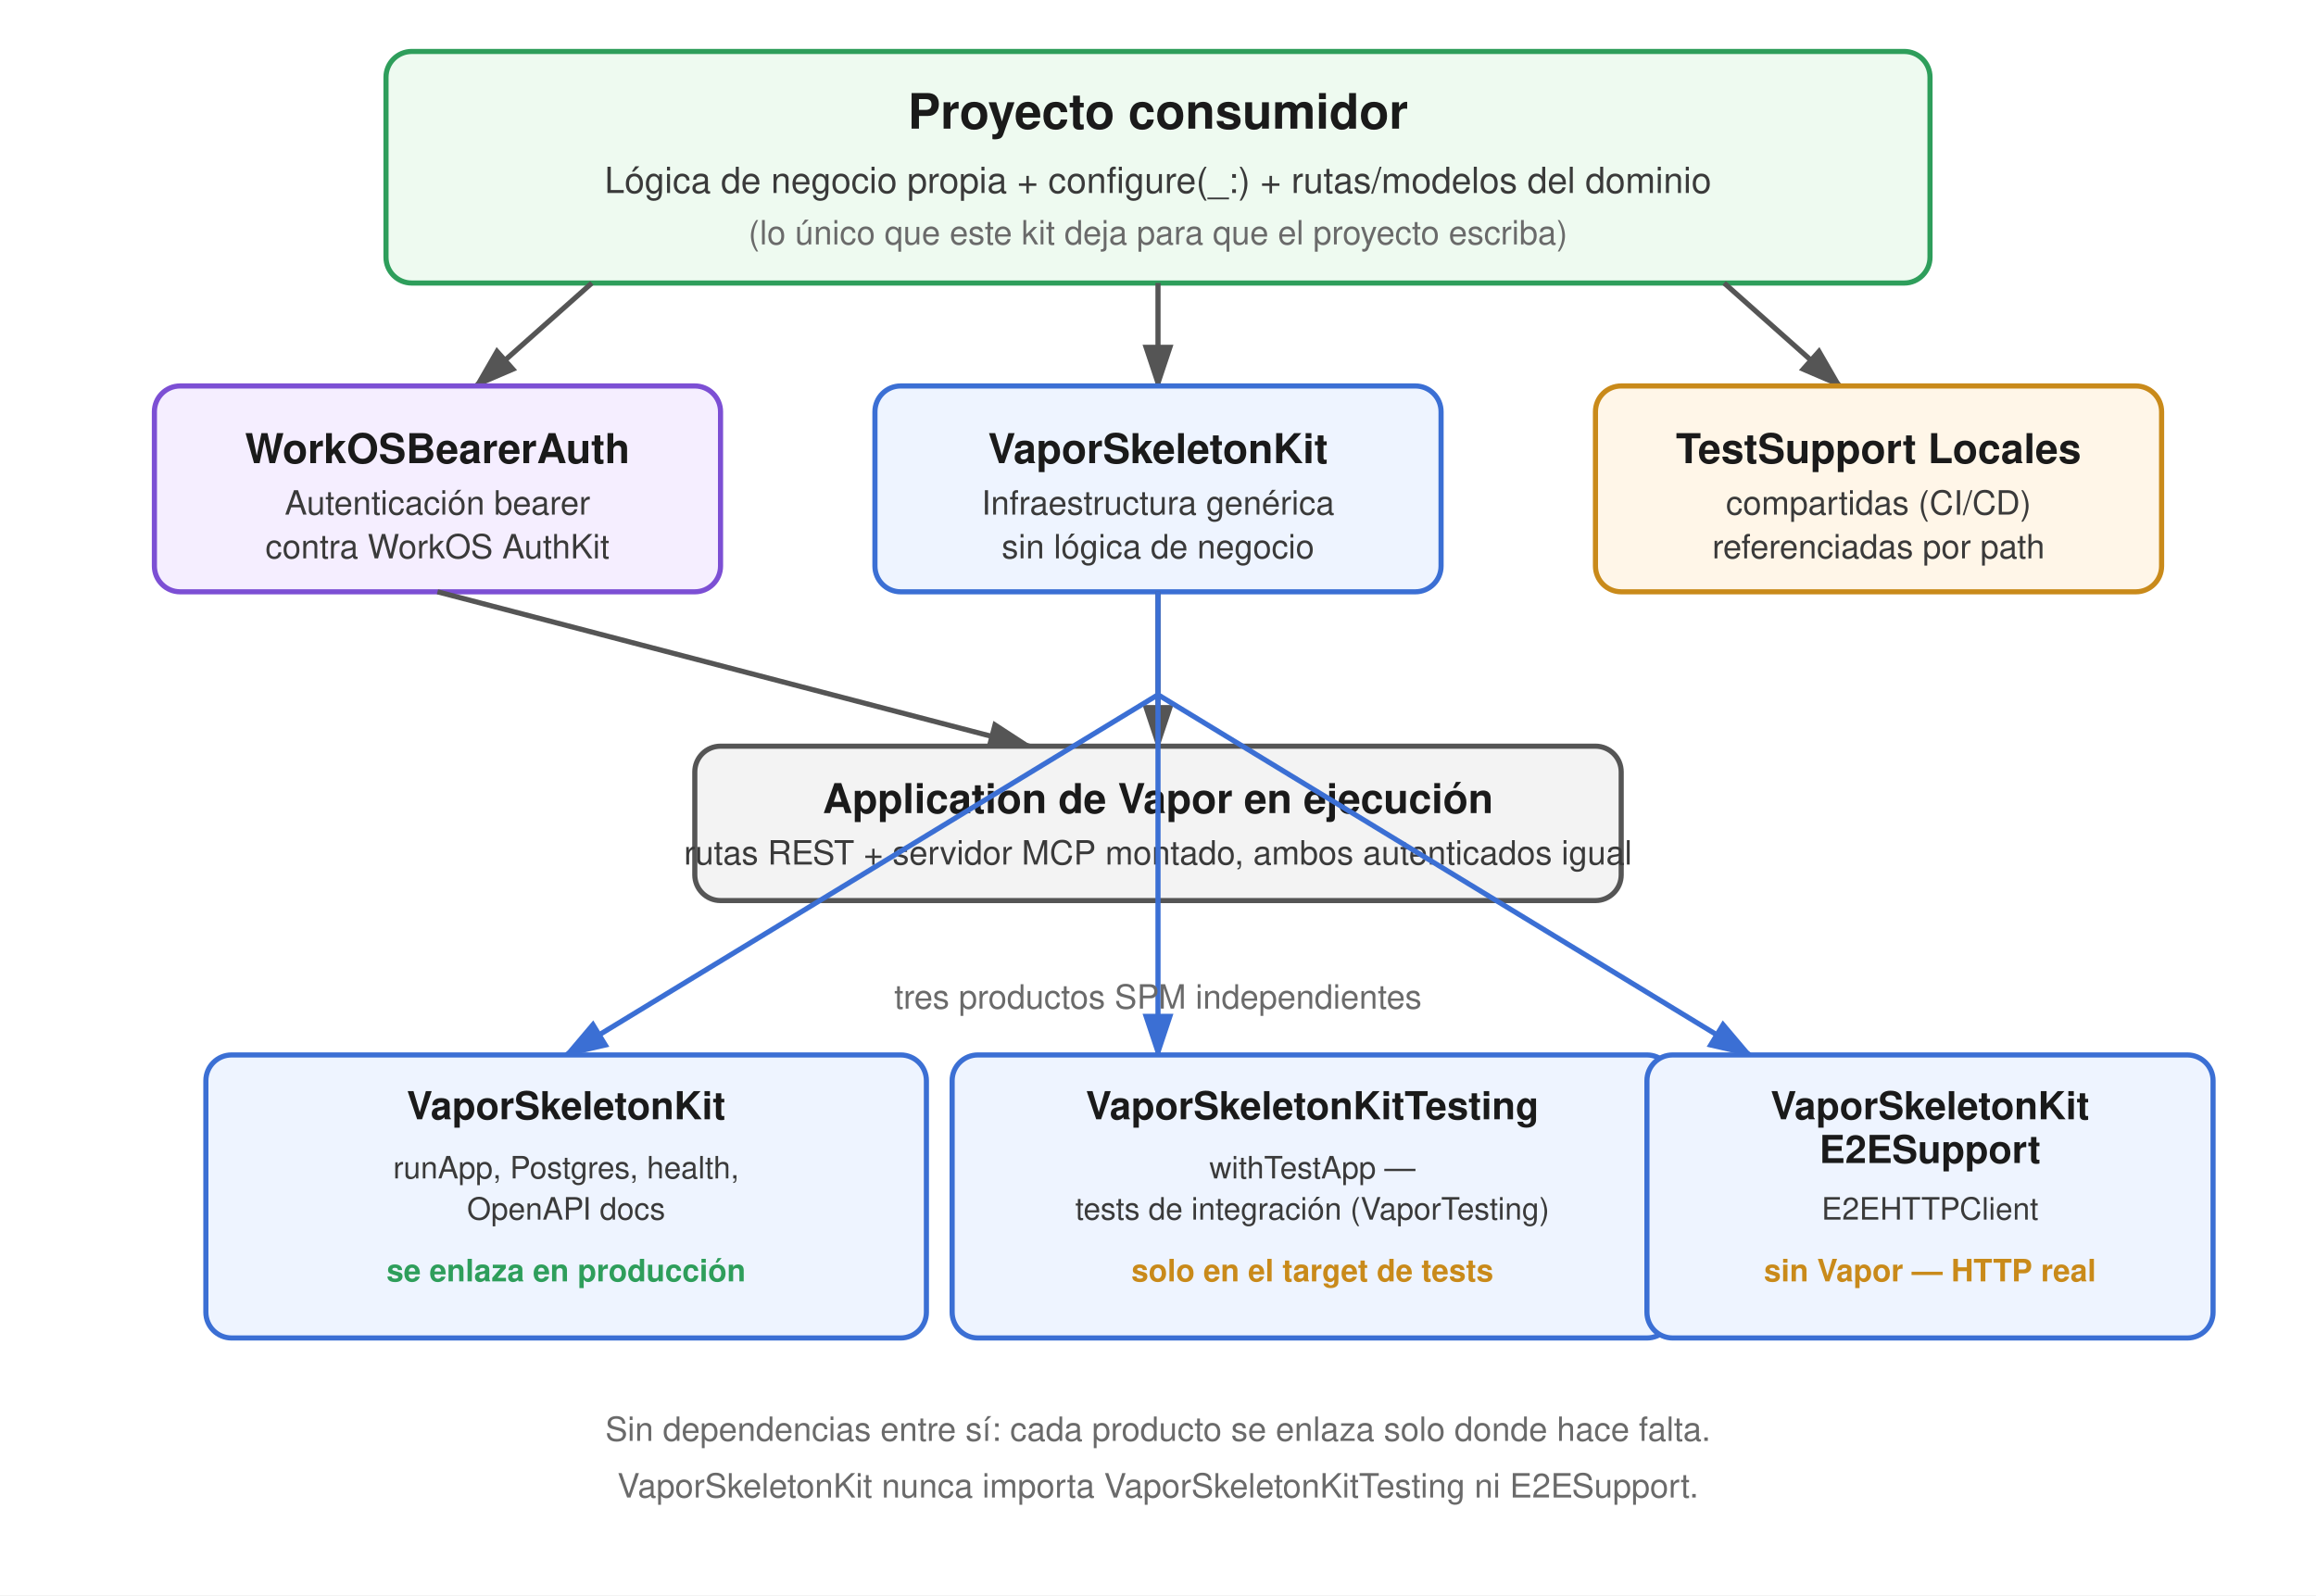
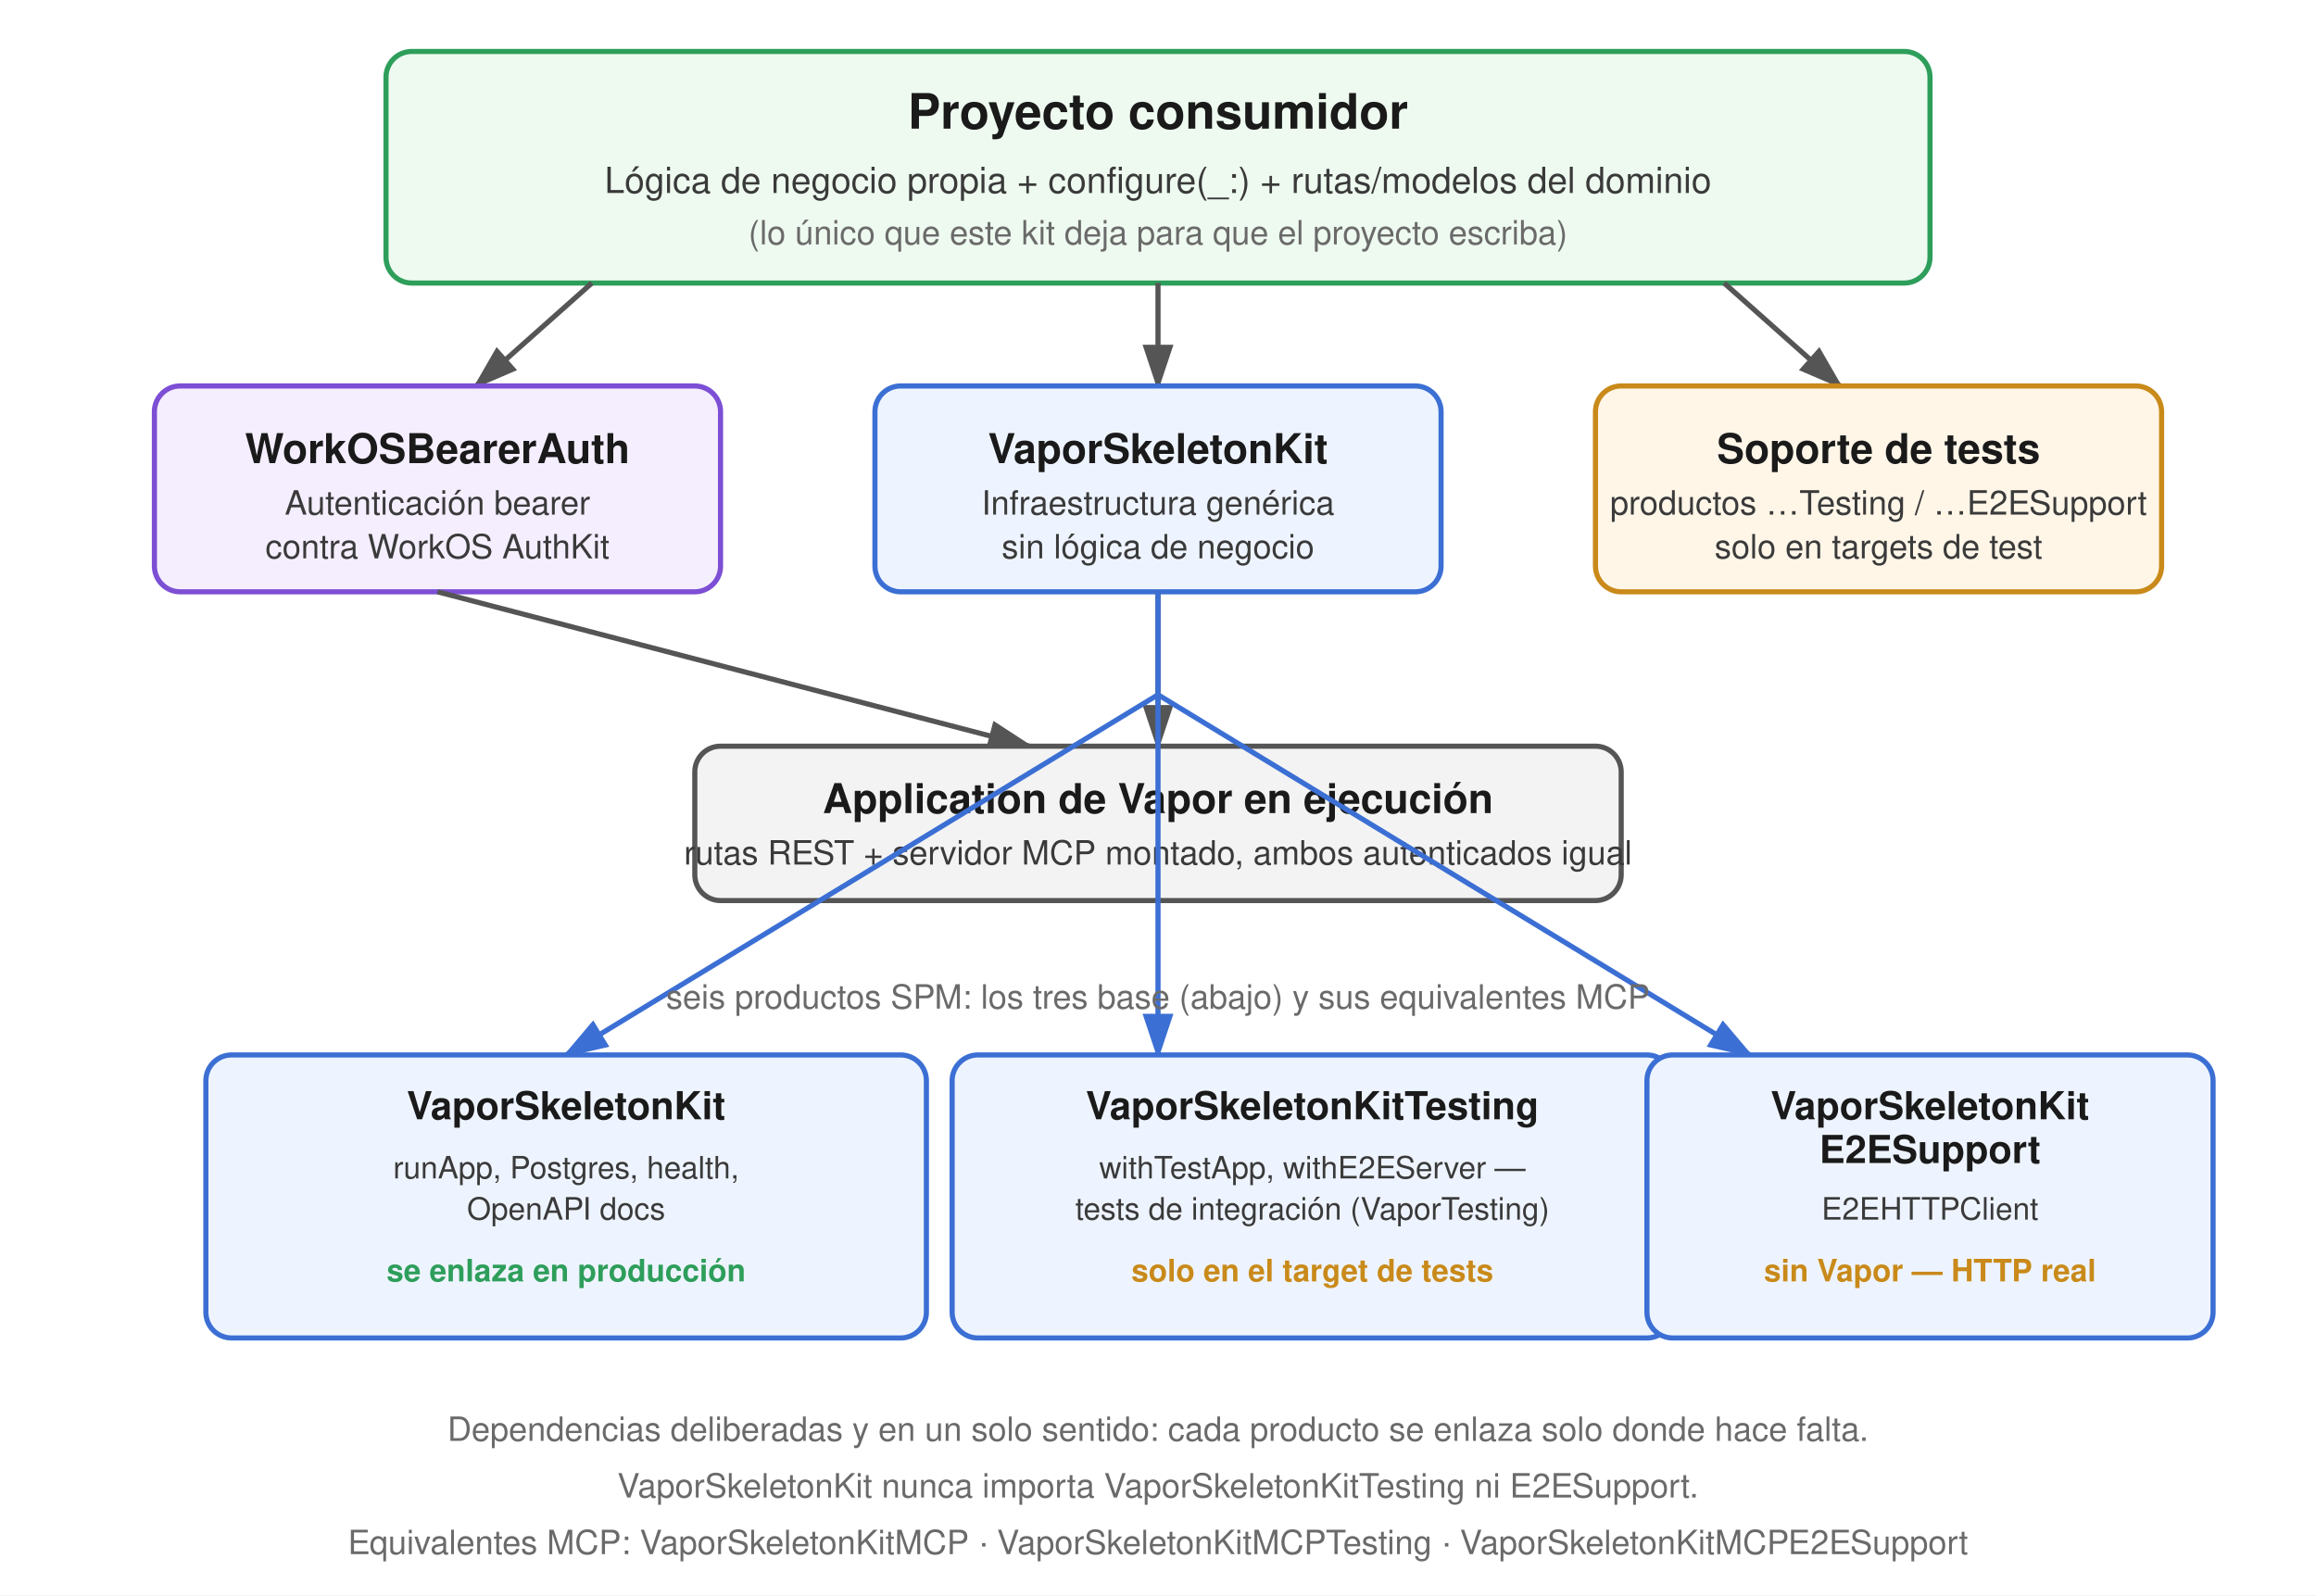
<svg xmlns="http://www.w3.org/2000/svg" viewBox="0 0 900 620" font-family="-apple-system, Helvetica, Arial, sans-serif">
  <rect x="0" y="0" width="900" height="620" fill="#ffffff" />
  <rect x="150" y="20" width="600" height="90" rx="10" fill="#eefaf0" stroke="#2e9e5b" stroke-width="2" />
  <text x="450" y="50" text-anchor="middle" font-size="19" font-weight="600" fill="#1a1a1a">Proyecto consumidor</text>
  <text x="450" y="75" text-anchor="middle" font-size="14" fill="#3a3a3a">Lógica de negocio propia + configure(_:) + rutas/modelos del dominio</text>
  <text x="450" y="95" text-anchor="middle" font-size="13" fill="#6a6a6a">(lo único que este kit deja para que el proyecto escriba)</text>
  <line x1="230" y1="110" x2="185" y2="150" stroke="#555" stroke-width="2" marker-end="url(#arrow)" />
  <line x1="450" y1="110" x2="450" y2="150" stroke="#555" stroke-width="2" marker-end="url(#arrow)" />
  <line x1="670" y1="110" x2="715" y2="150" stroke="#555" stroke-width="2" marker-end="url(#arrow)" />
  <rect x="60" y="150" width="220" height="80" rx="10" fill="#f5eeff" stroke="#7c4fd4" stroke-width="2" />
  <text x="170" y="180" text-anchor="middle" font-size="16" font-weight="600" fill="#1a1a1a">WorkOSBearerAuth</text>
  <text x="170" y="200" text-anchor="middle" font-size="13" fill="#3a3a3a">Autenticación bearer</text>
  <text x="170" y="217" text-anchor="middle" font-size="13" fill="#3a3a3a">contra WorkOS AuthKit</text>
  <rect x="340" y="150" width="220" height="80" rx="10" fill="#eef4ff" stroke="#3b6fd4" stroke-width="2" />
  <text x="450" y="180" text-anchor="middle" font-size="16" font-weight="600" fill="#1a1a1a">VaporSkeletonKit</text>
  <text x="450" y="200" text-anchor="middle" font-size="13" fill="#3a3a3a">Infraestructura genérica</text>
  <text x="450" y="217" text-anchor="middle" font-size="13" fill="#3a3a3a">sin lógica de negocio</text>
  <rect x="620" y="150" width="220" height="80" rx="10" fill="#fff6e8" stroke="#c98a1a" stroke-width="2" />
-   <text x="730" y="180" text-anchor="middle" font-size="16" font-weight="600" fill="#1a1a1a">TestSupport Locales</text>
-   <text x="730" y="200" text-anchor="middle" font-size="13" fill="#3a3a3a">compartidas (CI/CD)</text>
-   <text x="730" y="217" text-anchor="middle" font-size="13" fill="#3a3a3a">referenciadas por path</text>
+   <text x="730" y="180" text-anchor="middle" font-size="16" font-weight="600" fill="#1a1a1a">Soporte de tests</text>
+   <text x="730" y="200" text-anchor="middle" font-size="13" fill="#3a3a3a">productos …Testing / …E2ESupport</text>
+   <text x="730" y="217" text-anchor="middle" font-size="13" fill="#3a3a3a">solo en targets de test</text>
  <line x1="170" y1="230" x2="400" y2="290" stroke="#555" stroke-width="2" marker-end="url(#arrow)" />
  <line x1="450" y1="230" x2="450" y2="290" stroke="#555" stroke-width="2" marker-end="url(#arrow)" />
  <rect x="270" y="290" width="360" height="60" rx="10" fill="#f3f3f3" stroke="#555" stroke-width="2" />
  <text x="450" y="316" text-anchor="middle" font-size="16" font-weight="600" fill="#1a1a1a">Application de Vapor en ejecución</text>
  <text x="450" y="336" text-anchor="middle" font-size="13" fill="#3a3a3a">rutas REST + servidor MCP montado, ambos autenticados igual</text>
  <line x1="450" y1="230" x2="450" y2="270" stroke="#3b6fd4" stroke-width="2" />
  <line x1="450" y1="270" x2="220" y2="410" stroke="#3b6fd4" stroke-width="2" marker-end="url(#arrowblue)" />
  <line x1="450" y1="270" x2="450" y2="410" stroke="#3b6fd4" stroke-width="2" marker-end="url(#arrowblue)" />
  <line x1="450" y1="270" x2="680" y2="410" stroke="#3b6fd4" stroke-width="2" marker-end="url(#arrowblue)" />
-   <text x="450" y="392" text-anchor="middle" font-size="13" fill="#6a6a6a">tres productos SPM independientes</text>
+   <text x="450" y="392" text-anchor="middle" font-size="13" fill="#6a6a6a">seis productos SPM: los tres base (abajo) y sus equivalentes MCP</text>
  <rect x="80" y="410" width="280" height="110" rx="10" fill="#eef4ff" stroke="#3b6fd4" stroke-width="2" />
  <text x="220" y="435" text-anchor="middle" font-size="15" font-weight="600" fill="#1a1a1a">VaporSkeletonKit</text>
  <text x="220" y="458" text-anchor="middle" font-size="12" fill="#3a3a3a">runApp, Postgres, health,</text>
  <text x="220" y="474" text-anchor="middle" font-size="12" fill="#3a3a3a">OpenAPI docs</text>
  <text x="220" y="498" text-anchor="middle" font-size="12" fill="#2e9e5b" font-weight="600">se enlaza en producción</text>
  <rect x="370" y="410" width="280" height="110" rx="10" fill="#eef4ff" stroke="#3b6fd4" stroke-width="2" />
  <text x="510" y="435" text-anchor="middle" font-size="15" font-weight="600" fill="#1a1a1a">VaporSkeletonKitTesting</text>
-   <text x="510" y="458" text-anchor="middle" font-size="12" fill="#3a3a3a">withTestApp —</text>
+   <text x="510" y="458" text-anchor="middle" font-size="12" fill="#3a3a3a">withTestApp, withE2EServer —</text>
  <text x="510" y="474" text-anchor="middle" font-size="12" fill="#3a3a3a">tests de integración (VaporTesting)</text>
  <text x="510" y="498" text-anchor="middle" font-size="12" fill="#c98a1a" font-weight="600">solo en el target de tests</text>
  <rect x="640" y="410" width="220" height="110" rx="10" fill="#eef4ff" stroke="#3b6fd4" stroke-width="2" />
  <text x="750" y="435" text-anchor="middle" font-size="15" font-weight="600" fill="#1a1a1a">VaporSkeletonKit</text>
  <text x="750" y="452" text-anchor="middle" font-size="15" font-weight="600" fill="#1a1a1a">E2ESupport</text>
  <text x="750" y="474" text-anchor="middle" font-size="12" fill="#3a3a3a">E2EHTTPClient</text>
  <text x="750" y="498" text-anchor="middle" font-size="12" fill="#c98a1a" font-weight="600">sin Vapor — HTTP real</text>
-   <text x="450" y="560" text-anchor="middle" font-size="13" fill="#6a6a6a">Sin dependencias entre sí: cada producto se enlaza solo donde hace falta.</text>
+   <text x="450" y="560" text-anchor="middle" font-size="13" fill="#6a6a6a">Dependencias deliberadas y en un solo sentido: cada producto se enlaza solo donde hace falta.</text>
  <text x="450" y="582" text-anchor="middle" font-size="13" fill="#6a6a6a">VaporSkeletonKit nunca importa VaporSkeletonKitTesting ni E2ESupport.</text>
+   <text x="450" y="604" text-anchor="middle" font-size="13" fill="#6a6a6a">Equivalentes MCP: VaporSkeletonKitMCP · VaporSkeletonKitMCPTesting · VaporSkeletonKitMCPE2ESupport</text>
  <defs>
    <marker id="arrow" markerWidth="10" markerHeight="10" refX="8" refY="3" orient="auto" markerUnits="strokeWidth">
      <path d="M0,0 L0,6 L9,3 z" fill="#555" />
    </marker>
    <marker id="arrowblue" markerWidth="10" markerHeight="10" refX="8" refY="3" orient="auto" markerUnits="strokeWidth">
      <path d="M0,0 L0,6 L9,3 z" fill="#3b6fd4" />
    </marker>
  </defs>
</svg>
